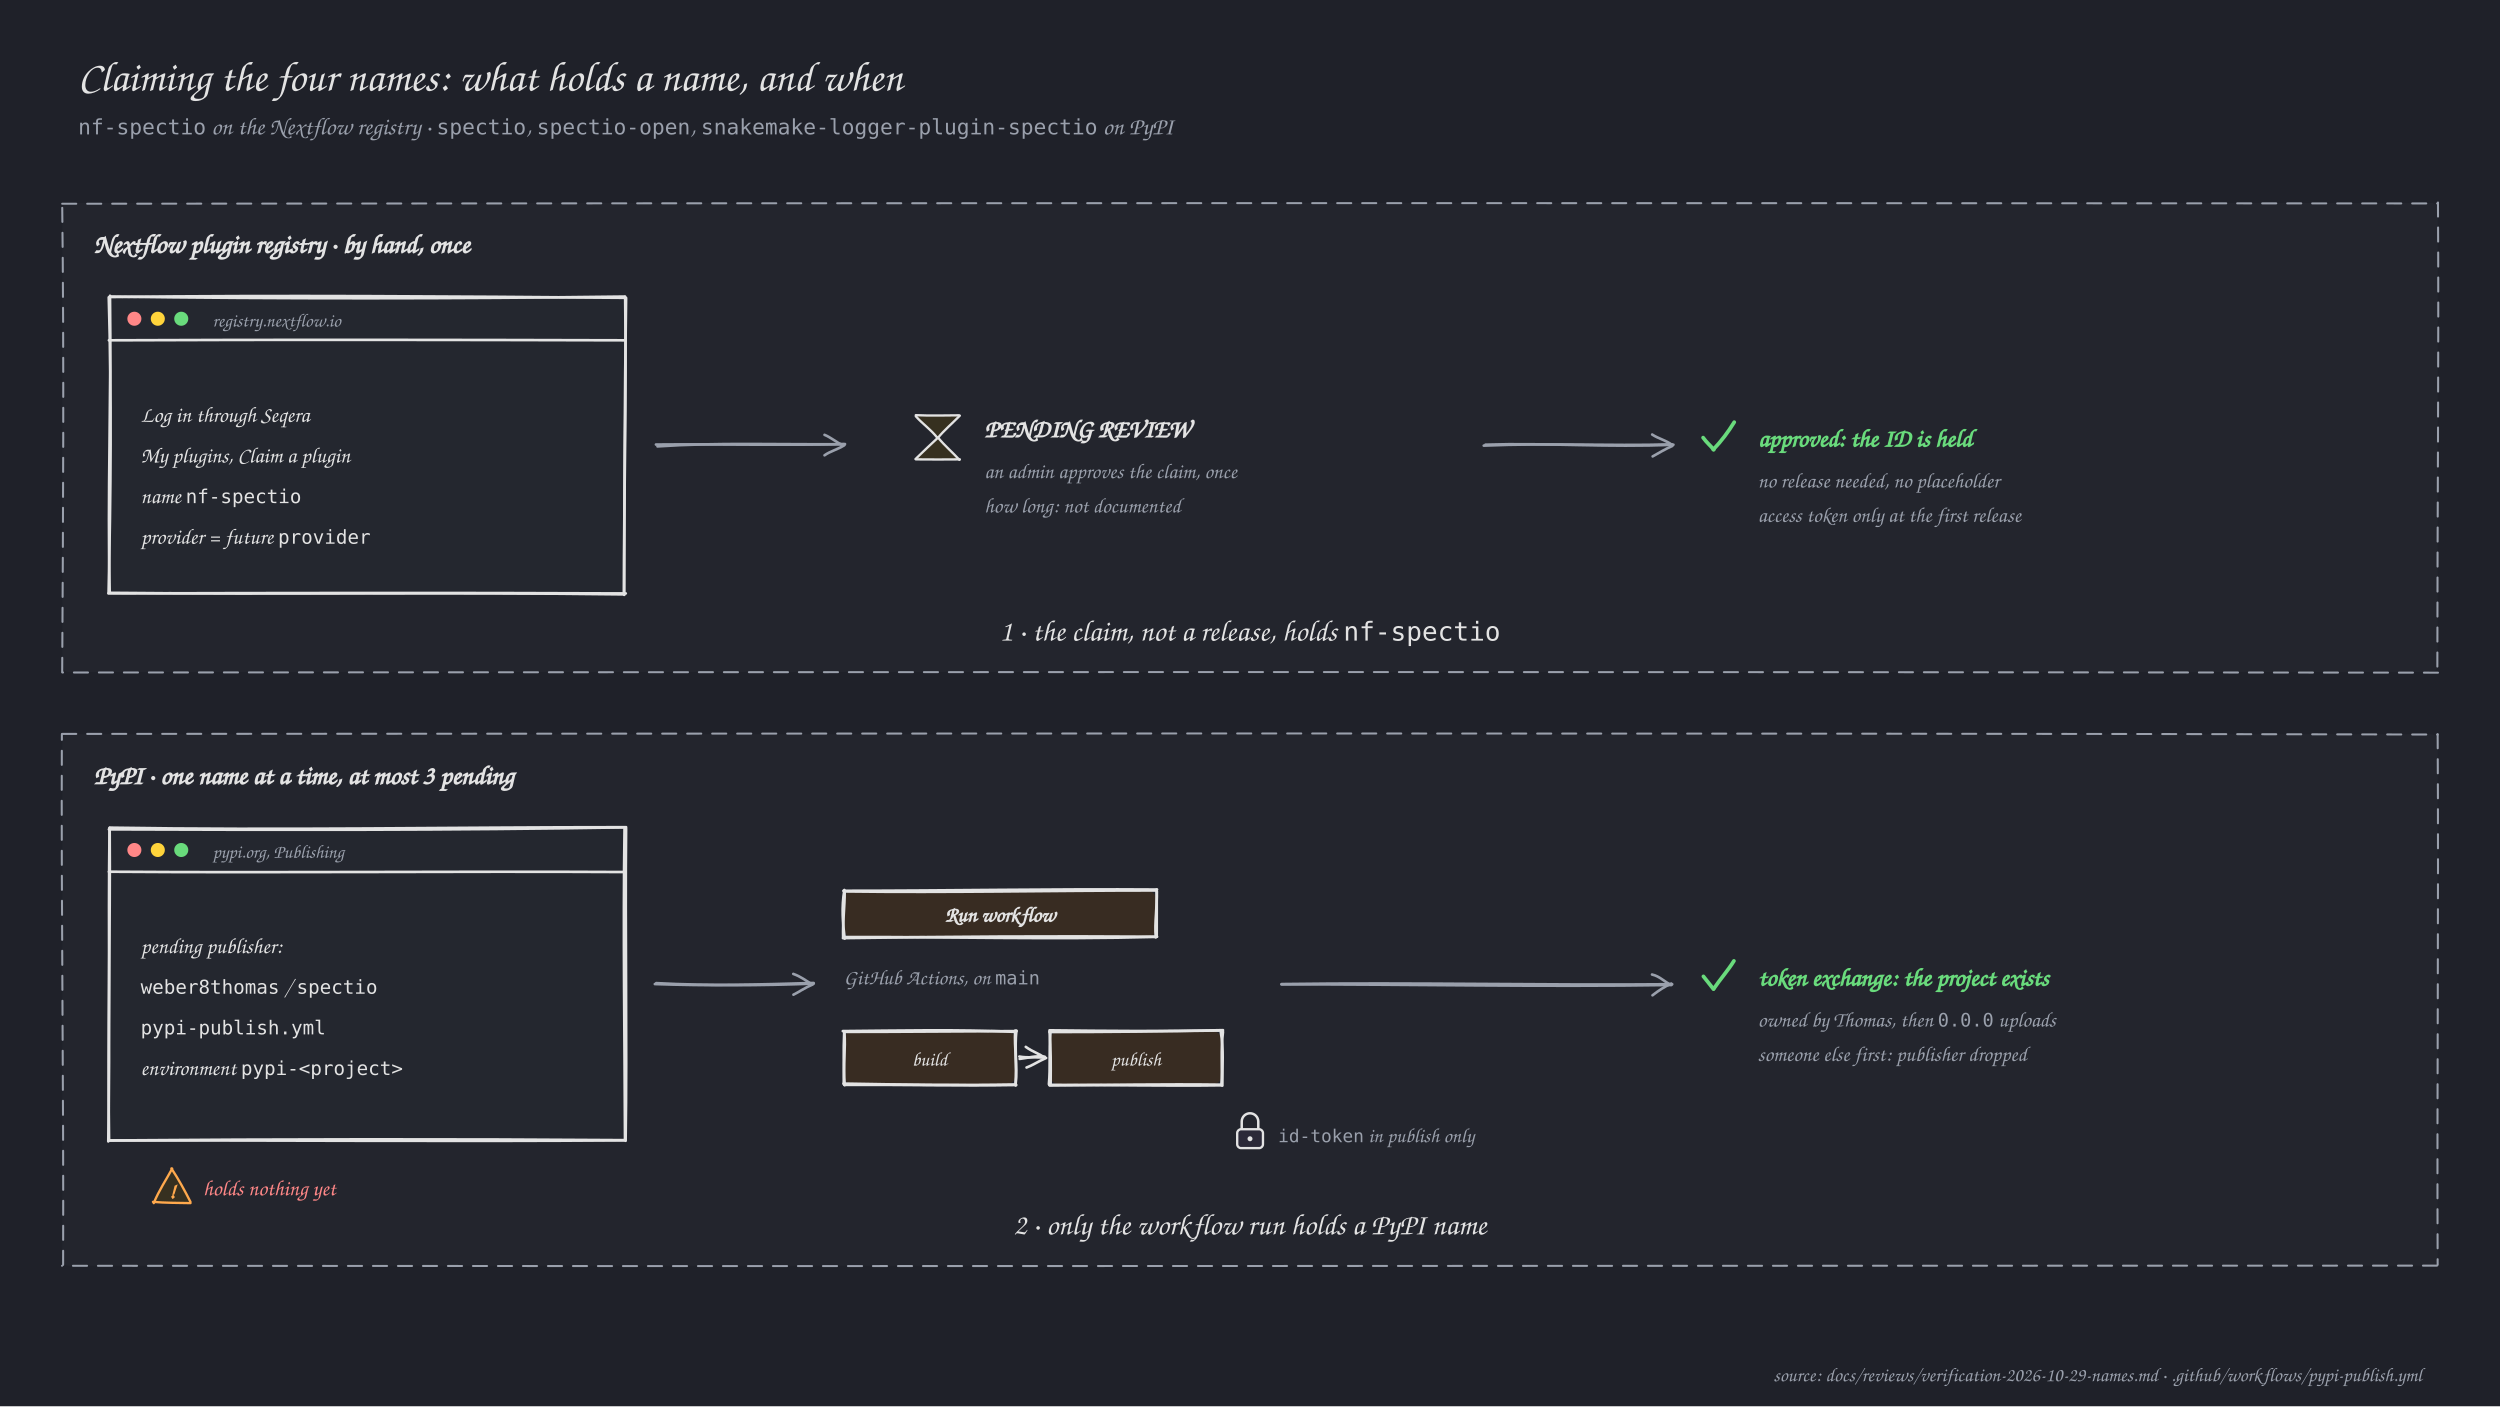
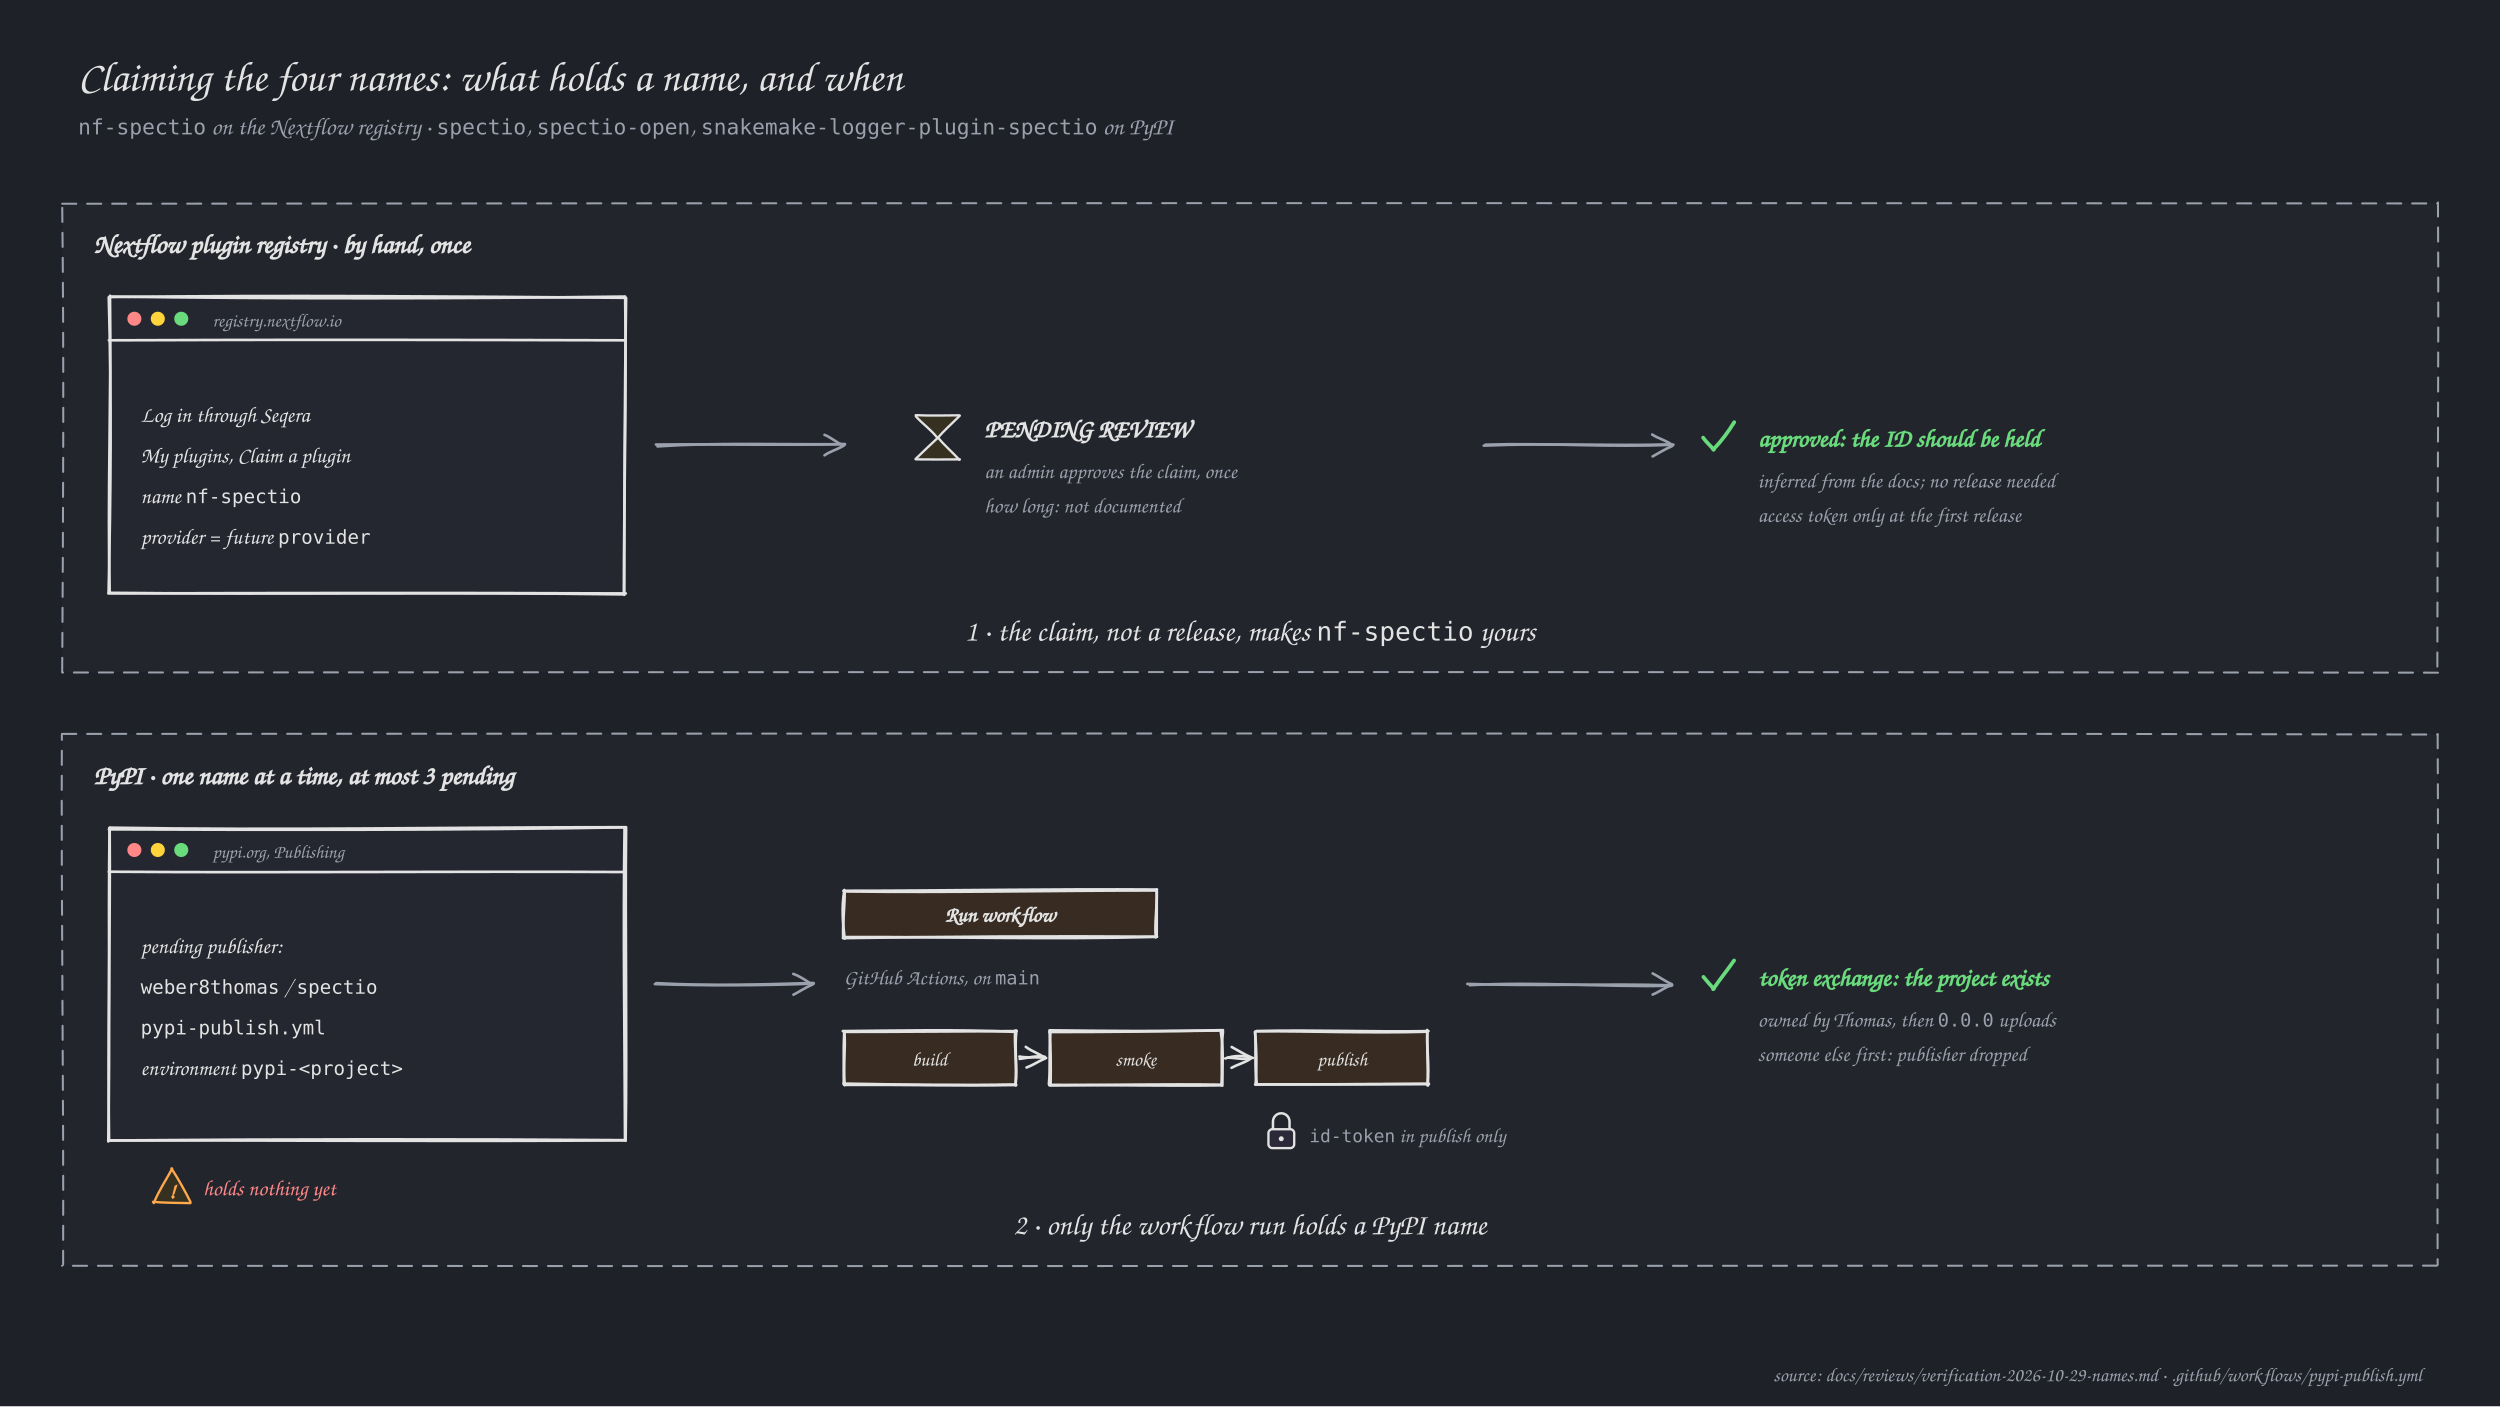
<svg xmlns="http://www.w3.org/2000/svg" width="1600" height="900" viewBox="0 0 1600 900">
  <rect width="1600" height="900" fill="#1f2129" />
  <text x="50.0" y="58.0" font-family="Virgil, Virgil GS, Excalifont, Comic Sans MS, Bradley Hand, cursive" font-size="27" fill="#e3e3e3" text-anchor="start" font-weight="normal">Claiming the four names: what holds a name, and when</text>
  <text x="50.0" y="86.0" font-family="Virgil, Virgil GS, Excalifont, Comic Sans MS, Bradley Hand, cursive" font-size="15.5" fill="#9aa0ac" text-anchor="start" font-weight="normal">
    <tspan font-family="ui-monospace, SFMono-Regular, Menlo, Consolas, 'DejaVu Sans Mono', monospace" font-size="13.6">nf-spectio</tspan> on the Nextflow registry · <tspan font-family="ui-monospace, SFMono-Regular, Menlo, Consolas, 'DejaVu Sans Mono', monospace" font-size="13.6">spectio</tspan>, <tspan font-family="ui-monospace, SFMono-Regular, Menlo, Consolas, 'DejaVu Sans Mono', monospace" font-size="13.6">spectio-open</tspan>, <tspan font-family="ui-monospace, SFMono-Regular, Menlo, Consolas, 'DejaVu Sans Mono', monospace" font-size="13.6">snakemake-logger-plugin-spectio</tspan> on PyPI</text>
  <rect x="40.0" y="130.0" width="1520.0" height="300.0" rx="4" fill="#282b33" fill-opacity="0.5" />
  <path d="M39.8,130.4 C545.8,129.9 1052.8,129.9 1560.1,130.2" fill="none" stroke="#9aa0ac" stroke-width="1.3" stroke-linecap="round" stroke-dasharray="9 7" />
  <path d="M1560.3,129.6 C1560.9,230.0 1559.9,329.3 1559.9,429.7" fill="none" stroke="#9aa0ac" stroke-width="1.3" stroke-linecap="round" stroke-dasharray="9 7" />
  <path d="M1560.3,430.5 C1053.8,429.9 546.7,430.1 39.9,430.4" fill="none" stroke="#9aa0ac" stroke-width="1.3" stroke-linecap="round" stroke-dasharray="9 7" />
  <path d="M39.8,430.0 C40.4,330.4 41.0,229.4 39.8,129.8" fill="none" stroke="#9aa0ac" stroke-width="1.3" stroke-linecap="round" stroke-dasharray="9 7" />
  <text x="60.0" y="162.0" font-family="Virgil, Virgil GS, Excalifont, Comic Sans MS, Bradley Hand, cursive" font-size="17" fill="#e3e3e3" text-anchor="start" font-weight="bold">Nextflow plugin registry · by hand, once</text>
  <rect x="70.0" y="190.0" width="330.0" height="190.0" rx="6" fill="#24272f" />
  <path d="M70.5,189.8 C179.0,191.3 291.5,191.2 399.7,189.8" fill="none" stroke="#e3e3e3" stroke-width="1.7" stroke-linecap="round" />
  <path d="M70.2,190.1 C178.5,188.8 289.9,189.7 399.4,190.6" fill="none" stroke="#e3e3e3" stroke-width="1.7" stroke-linecap="round" />
  <path d="M400.7,190.7 C399.8,253.3 399.6,316.2 399.5,380.7" fill="none" stroke="#e3e3e3" stroke-width="1.7" stroke-linecap="round" />
  <path d="M400.1,189.9 C401.0,254.4 399.3,317.9 399.3,380.0" fill="none" stroke="#e3e3e3" stroke-width="1.7" stroke-linecap="round" />
  <path d="M400.5,379.8 C289.0,379.3 181.2,379.5 69.4,379.8" fill="none" stroke="#e3e3e3" stroke-width="1.7" stroke-linecap="round" />
  <path d="M399.5,380.4 C288.9,378.9 180.6,380.6 70.1,379.4" fill="none" stroke="#e3e3e3" stroke-width="1.7" stroke-linecap="round" />
  <path d="M70.2,379.3 C68.7,317.3 71.3,254.4 70.4,189.3" fill="none" stroke="#e3e3e3" stroke-width="1.7" stroke-linecap="round" />
  <path d="M69.5,379.4 C70.9,315.4 71.5,253.3 69.6,190.3" fill="none" stroke="#e3e3e3" stroke-width="1.7" stroke-linecap="round" />
  <path d="M69.7,217.8 C179.6,217.3 290.4,217.5 399.7,217.8" fill="none" stroke="#e3e3e3" stroke-width="1.7" stroke-linecap="round" />
  <circle cx="86.0" cy="204.0" r="4.5" fill="#ff8787" />
  <circle cx="101.0" cy="204.0" r="4.5" fill="#ffd43b" />
  <circle cx="116.0" cy="204.0" r="4.5" fill="#69db7c" />
  <text x="136.0" y="209.0" font-family="Virgil, Virgil GS, Excalifont, Comic Sans MS, Bradley Hand, cursive" font-size="12" fill="#9aa0ac" text-anchor="start" font-weight="normal">registry.nextflow.io</text>
  <text x="90.0" y="270.0" font-family="Virgil, Virgil GS, Excalifont, Comic Sans MS, Bradley Hand, cursive" font-size="14" fill="#e3e3e3" text-anchor="start" font-weight="normal">Log in through Seqera</text>
  <text x="90.0" y="296.0" font-family="Virgil, Virgil GS, Excalifont, Comic Sans MS, Bradley Hand, cursive" font-size="14" fill="#e3e3e3" text-anchor="start" font-weight="normal">My plugins, Claim a plugin</text>
  <text x="90.0" y="322.0" font-family="Virgil, Virgil GS, Excalifont, Comic Sans MS, Bradley Hand, cursive" font-size="14" fill="#e3e3e3" text-anchor="start" font-weight="normal">name <tspan font-family="ui-monospace, SFMono-Regular, Menlo, Consolas, 'DejaVu Sans Mono', monospace" font-size="12.3">nf-spectio</tspan>
  </text>
  <text x="90.0" y="348.0" font-family="Virgil, Virgil GS, Excalifont, Comic Sans MS, Bradley Hand, cursive" font-size="14" fill="#e3e3e3" text-anchor="start" font-weight="normal">provider = future <tspan font-family="ui-monospace, SFMono-Regular, Menlo, Consolas, 'DejaVu Sans Mono', monospace" font-size="12.3">provider</tspan>
  </text>
  <path d="M420.8,285.7 C458.3,283.1 498.5,284.6 540.1,284.3" fill="none" stroke="#9aa0ac" stroke-width="1.7" stroke-linecap="round" />
  <path d="M419.8,284.5 C461.7,284.1 500.1,285.2 540.8,284.2" fill="none" stroke="#9aa0ac" stroke-width="1.7" stroke-linecap="round" />
  <path d="M539.6,285.2 C535.6,283.2 531.3,279.7 527.7,278.3" fill="none" stroke="#9aa0ac" stroke-width="1.7" stroke-linecap="round" />
  <path d="M540.4,284.9 C536.6,287.5 531.2,288.8 527.7,291.4" fill="none" stroke="#9aa0ac" stroke-width="1.7" stroke-linecap="round" />
  <path d="M586.0,266.0 L614.0,266.0 L600.0,280.0 Z" fill="#363020" stroke="none" />
  <path d="M586.1,265.7 C596.0,266.2 605.2,265.8 613.7,265.8" fill="none" stroke="#e3e3e3" stroke-width="1.5" stroke-linecap="round" />
  <path d="M614.3,266.0 C609.0,271.4 604.2,275.4 600.3,280.2" fill="none" stroke="#e3e3e3" stroke-width="1.5" stroke-linecap="round" />
  <path d="M599.9,280.2 C595.7,274.8 590.4,271.3 586.1,266.4" fill="none" stroke="#e3e3e3" stroke-width="1.5" stroke-linecap="round" />
  <path d="M600.0,280.0 L614.0,294.0 L586.0,294.0 Z" fill="#363020" stroke="none" />
  <path d="M600.4,280.1 C604.7,285.4 609.9,289.7 614.0,294.3" fill="none" stroke="#e3e3e3" stroke-width="1.5" stroke-linecap="round" />
  <path d="M614.3,294.0 C605.0,294.1 595.7,294.1 586.3,294.0" fill="none" stroke="#e3e3e3" stroke-width="1.5" stroke-linecap="round" />
  <path d="M585.9,293.8 C591.2,288.6 596.0,284.1 600.3,280.1" fill="none" stroke="#e3e3e3" stroke-width="1.5" stroke-linecap="round" />
  <text x="630.0" y="280.0" font-family="Virgil, Virgil GS, Excalifont, Comic Sans MS, Bradley Hand, cursive" font-size="16" fill="#e3e3e3" text-anchor="start" font-weight="bold">PENDING REVIEW</text>
  <text x="630.0" y="306.0" font-family="Virgil, Virgil GS, Excalifont, Comic Sans MS, Bradley Hand, cursive" font-size="13.5" fill="#9aa0ac" text-anchor="start" font-weight="normal">an admin approves the claim, once</text>
  <text x="630.0" y="328.0" font-family="Virgil, Virgil GS, Excalifont, Comic Sans MS, Bradley Hand, cursive" font-size="13.5" fill="#9aa0ac" text-anchor="start" font-weight="normal">how long: not documented</text>
  <path d="M950.7,284.6 C989.7,283.3 1029.9,286.5 1071.0,284.6" fill="none" stroke="#9aa0ac" stroke-width="1.7" stroke-linecap="round" />
  <path d="M949.6,285.2 C991.8,283.4 1028.2,285.5 1070.0,284.4" fill="none" stroke="#9aa0ac" stroke-width="1.7" stroke-linecap="round" />
  <path d="M1070.1,284.8 C1066.7,281.9 1061.4,280.8 1057.4,278.1" fill="none" stroke="#9aa0ac" stroke-width="1.7" stroke-linecap="round" />
  <path d="M1070.3,285.4 C1066.5,287.0 1061.2,290.1 1057.7,292.1" fill="none" stroke="#9aa0ac" stroke-width="1.7" stroke-linecap="round" />
  <path d="M1090.0,280.1 C1092.1,283.1 1095.0,285.5 1096.8,287.8" fill="none" stroke="#69db7c" stroke-width="2.4" stroke-linecap="round" />
  <path d="M1096.5,287.7 C1101.7,282.3 1106.1,276.4 1109.9,270.2" fill="none" stroke="#69db7c" stroke-width="2.4" stroke-linecap="round" />
-   <text x="1125.0" y="286.0" font-family="Virgil, Virgil GS, Excalifont, Comic Sans MS, Bradley Hand, cursive" font-size="16" fill="#69db7c" text-anchor="start" font-weight="bold">approved: the ID is held</text>
-   <text x="1125.0" y="312.0" font-family="Virgil, Virgil GS, Excalifont, Comic Sans MS, Bradley Hand, cursive" font-size="13.5" fill="#9aa0ac" text-anchor="start" font-weight="normal">no release needed, no placeholder</text>
+   <text x="1125.0" y="286.0" font-family="Virgil, Virgil GS, Excalifont, Comic Sans MS, Bradley Hand, cursive" font-size="16" fill="#69db7c" text-anchor="start" font-weight="bold">approved: the ID should be held</text>
+   <text x="1125.0" y="312.0" font-family="Virgil, Virgil GS, Excalifont, Comic Sans MS, Bradley Hand, cursive" font-size="13.5" fill="#9aa0ac" text-anchor="start" font-weight="normal">inferred from the docs; no release needed</text>
  <text x="1125.0" y="334.0" font-family="Virgil, Virgil GS, Excalifont, Comic Sans MS, Bradley Hand, cursive" font-size="13.5" fill="#9aa0ac" text-anchor="start" font-weight="normal">access token only at the first release</text>
-   <text x="800.0" y="410.0" font-family="Virgil, Virgil GS, Excalifont, Comic Sans MS, Bradley Hand, cursive" font-size="19" fill="#e3e3e3" text-anchor="middle" font-weight="normal">1 · the claim, not a release, holds <tspan font-family="ui-monospace, SFMono-Regular, Menlo, Consolas, 'DejaVu Sans Mono', monospace" font-size="16.7">nf-spectio</tspan>
-   </text>
+   <text x="800.0" y="410.0" font-family="Virgil, Virgil GS, Excalifont, Comic Sans MS, Bradley Hand, cursive" font-size="19" fill="#e3e3e3" text-anchor="middle" font-weight="normal">1 · the claim, not a release, makes <tspan font-family="ui-monospace, SFMono-Regular, Menlo, Consolas, 'DejaVu Sans Mono', monospace" font-size="16.7">nf-spectio</tspan> yours</text>
  <rect x="40.0" y="470.0" width="1520.0" height="340.0" rx="4" fill="#282b33" fill-opacity="0.5" />
  <path d="M39.8,469.7 C547.6,469.5 1053.1,469.0 1560.1,470.1" fill="none" stroke="#9aa0ac" stroke-width="1.3" stroke-linecap="round" stroke-dasharray="9 7" />
  <path d="M1560.1,469.9 C1560.8,582.6 1559.6,696.1 1560.1,809.5" fill="none" stroke="#9aa0ac" stroke-width="1.3" stroke-linecap="round" stroke-dasharray="9 7" />
  <path d="M1559.7,810.0 C1052.8,810.0 547.1,810.6 39.7,810.1" fill="none" stroke="#9aa0ac" stroke-width="1.3" stroke-linecap="round" stroke-dasharray="9 7" />
  <path d="M40.4,809.5 C40.8,696.0 39.1,583.0 39.6,469.9" fill="none" stroke="#9aa0ac" stroke-width="1.3" stroke-linecap="round" stroke-dasharray="9 7" />
  <text x="60.0" y="502.0" font-family="Virgil, Virgil GS, Excalifont, Comic Sans MS, Bradley Hand, cursive" font-size="17" fill="#e3e3e3" text-anchor="start" font-weight="bold">PyPI · one name at a time, at most 3 pending</text>
  <rect x="70.0" y="530.0" width="330.0" height="200.0" rx="6" fill="#24272f" />
  <path d="M69.7,530.8 C179.7,531.2 288.4,531.4 400.3,529.5" fill="none" stroke="#e3e3e3" stroke-width="1.7" stroke-linecap="round" />
  <path d="M70.4,529.7 C179.0,531.5 289.2,529.4 400.7,529.4" fill="none" stroke="#e3e3e3" stroke-width="1.7" stroke-linecap="round" />
  <path d="M399.7,530.5 C398.7,598.1 399.8,664.2 400.0,729.4" fill="none" stroke="#e3e3e3" stroke-width="1.7" stroke-linecap="round" />
  <path d="M400.7,530.3 C400.0,596.9 401.4,664.6 400.4,730.1" fill="none" stroke="#e3e3e3" stroke-width="1.7" stroke-linecap="round" />
  <path d="M400.1,729.8 C290.3,730.7 180.0,729.7 69.8,729.9" fill="none" stroke="#e3e3e3" stroke-width="1.7" stroke-linecap="round" />
  <path d="M399.6,729.7 C289.2,728.9 180.6,729.0 70.1,729.9" fill="none" stroke="#e3e3e3" stroke-width="1.7" stroke-linecap="round" />
  <path d="M69.8,729.6 C68.8,663.8 70.7,595.1 70.2,530.0" fill="none" stroke="#e3e3e3" stroke-width="1.7" stroke-linecap="round" />
  <path d="M69.3,730.5 C70.5,663.2 69.2,595.8 70.1,529.8" fill="none" stroke="#e3e3e3" stroke-width="1.7" stroke-linecap="round" />
  <path d="M69.7,557.9 C180.1,558.7 290.2,557.5 400.3,558.1" fill="none" stroke="#e3e3e3" stroke-width="1.7" stroke-linecap="round" />
  <circle cx="86.0" cy="544.0" r="4.5" fill="#ff8787" />
  <circle cx="101.0" cy="544.0" r="4.5" fill="#ffd43b" />
  <circle cx="116.0" cy="544.0" r="4.5" fill="#69db7c" />
  <text x="136.0" y="549.0" font-family="Virgil, Virgil GS, Excalifont, Comic Sans MS, Bradley Hand, cursive" font-size="12" fill="#9aa0ac" text-anchor="start" font-weight="normal">pypi.org, Publishing</text>
  <text x="90.0" y="610.0" font-family="Virgil, Virgil GS, Excalifont, Comic Sans MS, Bradley Hand, cursive" font-size="14" fill="#e3e3e3" text-anchor="start" font-weight="normal">pending publisher:</text>
  <text x="90.0" y="636.0" font-family="Virgil, Virgil GS, Excalifont, Comic Sans MS, Bradley Hand, cursive" font-size="14" fill="#e3e3e3" text-anchor="start" font-weight="normal">
    <tspan font-family="ui-monospace, SFMono-Regular, Menlo, Consolas, 'DejaVu Sans Mono', monospace" font-size="12.3">weber8thomas</tspan> / <tspan font-family="ui-monospace, SFMono-Regular, Menlo, Consolas, 'DejaVu Sans Mono', monospace" font-size="12.3">spectio</tspan>
  </text>
  <text x="90.0" y="662.0" font-family="Virgil, Virgil GS, Excalifont, Comic Sans MS, Bradley Hand, cursive" font-size="14" fill="#e3e3e3" text-anchor="start" font-weight="normal">
    <tspan font-family="ui-monospace, SFMono-Regular, Menlo, Consolas, 'DejaVu Sans Mono', monospace" font-size="12.3">pypi-publish.yml</tspan>
  </text>
  <text x="90.0" y="688.0" font-family="Virgil, Virgil GS, Excalifont, Comic Sans MS, Bradley Hand, cursive" font-size="14" fill="#e3e3e3" text-anchor="start" font-weight="normal">environment <tspan font-family="ui-monospace, SFMono-Regular, Menlo, Consolas, 'DejaVu Sans Mono', monospace" font-size="12.3">pypi-&lt;project&gt;</tspan>
  </text>
  <path d="M110.0,748.0 L122.0,769.6 L98.0,769.6 Z" fill="#363020" stroke="none" />
  <path d="M109.7,747.8 C114.1,754.4 118.3,762.1 121.9,769.2" fill="none" stroke="#ffa94d" stroke-width="1.5" stroke-linecap="round" />
  <path d="M121.9,770.0 C113.5,769.8 106.0,769.9 97.9,769.2" fill="none" stroke="#ffa94d" stroke-width="1.5" stroke-linecap="round" />
  <path d="M98.4,770.0 C101.6,762.0 106.7,754.5 110.2,747.9" fill="none" stroke="#ffa94d" stroke-width="1.5" stroke-linecap="round" />
  <text x="110.0" y="767.2" font-family="Virgil, Virgil GS, Excalifont, Comic Sans MS, Bradley Hand, cursive" font-size="14.4" fill="#ffa94d" text-anchor="middle" font-weight="bold">!</text>
  <text x="130.0" y="765.0" font-family="Virgil, Virgil GS, Excalifont, Comic Sans MS, Bradley Hand, cursive" font-size="14" fill="#ff8787" text-anchor="start" font-weight="normal">holds nothing yet</text>
  <path d="M420.0,629.2 C455.1,631.1 486.2,630.1 520.7,629.1" fill="none" stroke="#9aa0ac" stroke-width="1.7" stroke-linecap="round" />
  <path d="M419.1,629.8 C451.7,630.9 487.4,630.8 520.8,629.5" fill="none" stroke="#9aa0ac" stroke-width="1.7" stroke-linecap="round" />
  <path d="M519.7,630.0 C515.3,627.3 512.5,625.0 507.7,623.3" fill="none" stroke="#9aa0ac" stroke-width="1.7" stroke-linecap="round" />
  <path d="M520.2,630.0 C515.0,632.2 510.8,635.2 507.8,636.6" fill="none" stroke="#9aa0ac" stroke-width="1.7" stroke-linecap="round" />
  <rect x="540.0" y="570.0" width="200.0" height="30.0" rx="6" fill="#382c22" />
  <path d="M539.8,570.1 C608.0,570.1 674.3,568.8 740.5,569.3" fill="none" stroke="#e3e3e3" stroke-width="1.7" stroke-linecap="round" />
  <path d="M540.2,570.5 C607.2,571.4 672.7,569.9 739.8,569.9" fill="none" stroke="#e3e3e3" stroke-width="1.7" stroke-linecap="round" />
  <path d="M740.2,569.3 C740.8,580.9 738.8,590.1 739.7,599.9" fill="none" stroke="#e3e3e3" stroke-width="1.7" stroke-linecap="round" />
  <path d="M740.4,570.6 C740.2,578.9 740.4,589.6 740.3,599.4" fill="none" stroke="#e3e3e3" stroke-width="1.7" stroke-linecap="round" />
  <path d="M740.5,599.5 C673.0,599.0 607.2,599.4 539.5,600.4" fill="none" stroke="#e3e3e3" stroke-width="1.7" stroke-linecap="round" />
  <path d="M739.9,599.6 C674.4,601.4 605.4,599.5 540.5,599.7" fill="none" stroke="#e3e3e3" stroke-width="1.7" stroke-linecap="round" />
  <path d="M539.6,599.8 C539.3,590.0 540.6,580.5 540.6,570.5" fill="none" stroke="#e3e3e3" stroke-width="1.7" stroke-linecap="round" />
  <path d="M540.6,600.7 C539.4,591.1 538.5,580.6 540.4,569.6" fill="none" stroke="#e3e3e3" stroke-width="1.7" stroke-linecap="round" />
  <text x="640.0" y="590.0" font-family="Virgil, Virgil GS, Excalifont, Comic Sans MS, Bradley Hand, cursive" font-size="13.5" fill="#e3e3e3" text-anchor="middle" font-weight="bold">Run workflow</text>
  <text x="540.0" y="630.0" font-family="Virgil, Virgil GS, Excalifont, Comic Sans MS, Bradley Hand, cursive" font-size="13.5" fill="#9aa0ac" text-anchor="start" font-weight="normal">GitHub Actions, on <tspan font-family="ui-monospace, SFMono-Regular, Menlo, Consolas, 'DejaVu Sans Mono', monospace" font-size="11.9">main</tspan>
  </text>
  <rect x="540.0" y="660.0" width="110.0" height="34.0" rx="6" fill="#382c22" />
  <path d="M540.5,660.4 C578.1,660.4 613.9,660.0 650.6,659.9" fill="none" stroke="#e3e3e3" stroke-width="1.7" stroke-linecap="round" />
  <path d="M539.4,659.9 C576.1,659.6 612.7,658.7 649.9,660.4" fill="none" stroke="#e3e3e3" stroke-width="1.7" stroke-linecap="round" />
  <path d="M650.5,659.6 C649.3,670.4 650.9,681.2 650.0,694.7" fill="none" stroke="#e3e3e3" stroke-width="1.7" stroke-linecap="round" />
  <path d="M649.7,659.6 C649.1,670.2 651.1,682.6 650.0,693.3" fill="none" stroke="#e3e3e3" stroke-width="1.7" stroke-linecap="round" />
  <path d="M650.4,694.4 C614.8,695.0 575.8,694.1 540.3,694.3" fill="none" stroke="#e3e3e3" stroke-width="1.7" stroke-linecap="round" />
  <path d="M649.4,694.1 C614.6,694.7 577.0,694.2 539.9,693.5" fill="none" stroke="#e3e3e3" stroke-width="1.7" stroke-linecap="round" />
  <path d="M540.0,693.7 C540.2,681.1 539.7,672.9 540.3,660.4" fill="none" stroke="#e3e3e3" stroke-width="1.7" stroke-linecap="round" />
  <path d="M540.6,694.5 C539.5,681.2 541.3,670.9 540.4,660.8" fill="none" stroke="#e3e3e3" stroke-width="1.7" stroke-linecap="round" />
  <text x="595.0" y="682.0" font-family="Virgil, Virgil GS, Excalifont, Comic Sans MS, Bradley Hand, cursive" font-size="12.5" fill="#e3e3e3" text-anchor="middle" font-weight="normal">build</text>
  <rect x="672.0" y="660.0" width="110.0" height="34.0" rx="6" fill="#382c22" />
  <path d="M671.7,660.5 C708.5,660.5 744.0,660.1 782.0,659.5" fill="none" stroke="#e3e3e3" stroke-width="1.7" stroke-linecap="round" />
  <path d="M671.7,659.4 C708.0,659.8 745.1,660.2 782.7,659.3" fill="none" stroke="#e3e3e3" stroke-width="1.7" stroke-linecap="round" />
  <path d="M782.7,660.4 C781.2,672.5 782.5,683.3 781.7,694.4" fill="none" stroke="#e3e3e3" stroke-width="1.7" stroke-linecap="round" />
  <path d="M781.3,660.4 C783.3,672.3 782.2,681.3 782.3,694.8" fill="none" stroke="#e3e3e3" stroke-width="1.7" stroke-linecap="round" />
  <path d="M781.8,694.2 C744.7,693.7 708.0,694.4 671.8,694.7" fill="none" stroke="#e3e3e3" stroke-width="1.7" stroke-linecap="round" />
  <path d="M781.7,694.6 C746.5,695.1 709.2,694.3 671.5,694.3" fill="none" stroke="#e3e3e3" stroke-width="1.7" stroke-linecap="round" />
  <path d="M671.3,693.8 C672.3,683.4 671.3,672.3 672.3,660.7" fill="none" stroke="#e3e3e3" stroke-width="1.7" stroke-linecap="round" />
  <path d="M672.4,694.0 C672.5,682.0 672.6,671.1 671.7,660.2" fill="none" stroke="#e3e3e3" stroke-width="1.7" stroke-linecap="round" />
-   <text x="727.0" y="682.0" font-family="Virgil, Virgil GS, Excalifont, Comic Sans MS, Bradley Hand, cursive" font-size="12.5" fill="#e3e3e3" text-anchor="middle" font-weight="normal">publish</text>
+   <text x="727.0" y="682.0" font-family="Virgil, Virgil GS, Excalifont, Comic Sans MS, Bradley Hand, cursive" font-size="12.5" fill="#e3e3e3" text-anchor="middle" font-weight="normal">smoke</text>
  <path d="M652.6,677.7 C657.9,677.1 663.0,675.4 668.6,676.3" fill="none" stroke="#e3e3e3" stroke-width="1.7" stroke-linecap="round" />
  <path d="M652.4,676.2 C657.9,677.2 662.8,676.3 669.0,677.0" fill="none" stroke="#e3e3e3" stroke-width="1.7" stroke-linecap="round" />
  <path d="M668.6,677.1 C665.7,674.5 661.0,673.3 656.5,670.0" fill="none" stroke="#e3e3e3" stroke-width="1.7" stroke-linecap="round" />
  <path d="M669.5,677.1 C664.1,679.5 660.5,682.0 657.0,683.2" fill="none" stroke="#e3e3e3" stroke-width="1.7" stroke-linecap="round" />
-   <path d="M794.7,722.7 V717.8 a5.3,5.3 0 0 1 10.6,0 V722.7" fill="none" stroke="#e3e3e3" stroke-width="1.6" stroke-linecap="round" />
-   <rect x="791.8" y="722.7" width="16.5" height="12.1" rx="2.5" fill="#2b2938" stroke="#e3e3e3" stroke-width="1.5" />
-   <circle cx="800.0" cy="728.8" r="1.6" fill="#e3e3e3" />
-   <text x="818.0" y="731.0" font-family="Virgil, Virgil GS, Excalifont, Comic Sans MS, Bradley Hand, cursive" font-size="13" fill="#9aa0ac" text-anchor="start" font-weight="normal">
+   <rect x="804.0" y="660.0" width="110.0" height="34.0" rx="6" fill="#382c22" />
+   <path d="M804.1,660.0 C841.3,659.9 876.5,661.3 913.3,660.3" fill="none" stroke="#e3e3e3" stroke-width="1.7" stroke-linecap="round" />
+   <path d="M804.2,659.9 C841.7,658.9 878.3,660.6 914.2,659.9" fill="none" stroke="#e3e3e3" stroke-width="1.7" stroke-linecap="round" />
+   <path d="M913.5,660.6 C913.0,672.4 915.0,681.3 913.5,694.5" fill="none" stroke="#e3e3e3" stroke-width="1.7" stroke-linecap="round" />
+   <path d="M913.4,659.2 C913.3,670.1 913.9,681.8 913.9,694.7" fill="none" stroke="#e3e3e3" stroke-width="1.7" stroke-linecap="round" />
+   <path d="M914.5,693.8 C877.3,693.7 841.3,694.2 803.9,694.0" fill="none" stroke="#e3e3e3" stroke-width="1.7" stroke-linecap="round" />
+   <path d="M914.4,693.6 C876.3,694.1 841.8,693.9 803.3,694.1" fill="none" stroke="#e3e3e3" stroke-width="1.7" stroke-linecap="round" />
+   <path d="M803.6,693.8 C804.4,683.3 804.2,671.1 803.2,660.4" fill="none" stroke="#e3e3e3" stroke-width="1.7" stroke-linecap="round" />
+   <path d="M804.4,693.8 C802.8,683.1 804.0,671.8 803.3,660.4" fill="none" stroke="#e3e3e3" stroke-width="1.7" stroke-linecap="round" />
+   <text x="859.0" y="682.0" font-family="Virgil, Virgil GS, Excalifont, Comic Sans MS, Bradley Hand, cursive" font-size="12.5" fill="#e3e3e3" text-anchor="middle" font-weight="normal">publish</text>
+   <path d="M784.2,677.4 C789.9,675.4 795.8,675.4 801.9,677.1" fill="none" stroke="#e3e3e3" stroke-width="1.7" stroke-linecap="round" />
+   <path d="M785.8,676.9 C790.6,676.9 797.2,678.8 800.4,676.7" fill="none" stroke="#e3e3e3" stroke-width="1.7" stroke-linecap="round" />
+   <path d="M800.5,676.6 C796.1,674.7 793.0,672.6 788.3,670.1" fill="none" stroke="#e3e3e3" stroke-width="1.7" stroke-linecap="round" />
+   <path d="M800.6,677.4 C796.9,680.1 793.0,680.8 788.2,683.4" fill="none" stroke="#e3e3e3" stroke-width="1.7" stroke-linecap="round" />
+   <path d="M814.7,722.7 V717.8 a5.3,5.3 0 0 1 10.6,0 V722.7" fill="none" stroke="#e3e3e3" stroke-width="1.6" stroke-linecap="round" />
+   <rect x="811.8" y="722.7" width="16.5" height="12.1" rx="2.5" fill="#2b2938" stroke="#e3e3e3" stroke-width="1.5" />
+   <circle cx="820.0" cy="728.8" r="1.6" fill="#e3e3e3" />
+   <text x="838.0" y="731.0" font-family="Virgil, Virgil GS, Excalifont, Comic Sans MS, Bradley Hand, cursive" font-size="13" fill="#9aa0ac" text-anchor="start" font-weight="normal">
    <tspan font-family="ui-monospace, SFMono-Regular, Menlo, Consolas, 'DejaVu Sans Mono', monospace" font-size="11.4">id-token</tspan> in publish only</text>
-   <path d="M820.1,630.0 C904.1,629.9 985.6,631.7 1069.2,630.4" fill="none" stroke="#9aa0ac" stroke-width="1.7" stroke-linecap="round" />
-   <path d="M820.3,629.8 C904.6,628.6 987.9,630.7 1070.2,629.9" fill="none" stroke="#9aa0ac" stroke-width="1.7" stroke-linecap="round" />
-   <path d="M1069.7,630.4 C1065.2,628.5 1062.4,624.8 1057.3,623.7" fill="none" stroke="#9aa0ac" stroke-width="1.7" stroke-linecap="round" />
-   <path d="M1069.6,629.5 C1065.4,631.4 1061.7,633.8 1057.6,637.0" fill="none" stroke="#9aa0ac" stroke-width="1.7" stroke-linecap="round" />
-   <path d="M1090.2,624.9 C1092.2,627.6 1094.7,630.4 1096.6,633.0" fill="none" stroke="#69db7c" stroke-width="2.4" stroke-linecap="round" />
-   <path d="M1096.8,632.8 C1100.7,627.0 1106.0,621.0 1109.7,615.0" fill="none" stroke="#69db7c" stroke-width="2.4" stroke-linecap="round" />
+   <path d="M939.1,629.7 C983.2,631.3 1027.7,629.3 1069.1,630.6" fill="none" stroke="#9aa0ac" stroke-width="1.7" stroke-linecap="round" />
+   <path d="M940.7,630.5 C984.6,628.1 1025.3,631.8 1069.7,630.9" fill="none" stroke="#9aa0ac" stroke-width="1.7" stroke-linecap="round" />
+   <path d="M1070.0,629.9 C1065.6,628.0 1061.3,624.8 1057.7,623.0" fill="none" stroke="#9aa0ac" stroke-width="1.7" stroke-linecap="round" />
+   <path d="M1070.2,630.5 C1066.2,631.3 1062.5,634.6 1057.7,636.5" fill="none" stroke="#9aa0ac" stroke-width="1.7" stroke-linecap="round" />
+   <path d="M1090.2,625.2 C1091.8,627.3 1094.2,629.9 1096.8,632.8" fill="none" stroke="#69db7c" stroke-width="2.4" stroke-linecap="round" />
+   <path d="M1096.4,633.1 C1100.8,626.6 1105.3,621.2 1109.8,614.7" fill="none" stroke="#69db7c" stroke-width="2.4" stroke-linecap="round" />
  <text x="1125.0" y="631.0" font-family="Virgil, Virgil GS, Excalifont, Comic Sans MS, Bradley Hand, cursive" font-size="16" fill="#69db7c" text-anchor="start" font-weight="bold">token exchange: the project exists</text>
  <text x="1125.0" y="657.0" font-family="Virgil, Virgil GS, Excalifont, Comic Sans MS, Bradley Hand, cursive" font-size="13.5" fill="#9aa0ac" text-anchor="start" font-weight="normal">owned by Thomas, then <tspan font-family="ui-monospace, SFMono-Regular, Menlo, Consolas, 'DejaVu Sans Mono', monospace" font-size="11.9">0.0.0</tspan> uploads</text>
  <text x="1125.0" y="679.0" font-family="Virgil, Virgil GS, Excalifont, Comic Sans MS, Bradley Hand, cursive" font-size="13.5" fill="#9aa0ac" text-anchor="start" font-weight="normal">someone else first: publisher dropped</text>
  <text x="800.0" y="790.0" font-family="Virgil, Virgil GS, Excalifont, Comic Sans MS, Bradley Hand, cursive" font-size="19" fill="#e3e3e3" text-anchor="middle" font-weight="normal">2 · only the workflow run holds a PyPI name</text>
  <text x="1550.0" y="884.0" font-family="Virgil, Virgil GS, Excalifont, Comic Sans MS, Bradley Hand, cursive" font-size="12.5" fill="#9aa0ac" text-anchor="end" font-weight="normal">source: docs/reviews/verification-2026-10-29-names.md · .github/workflows/pypi-publish.yml</text>
</svg>
